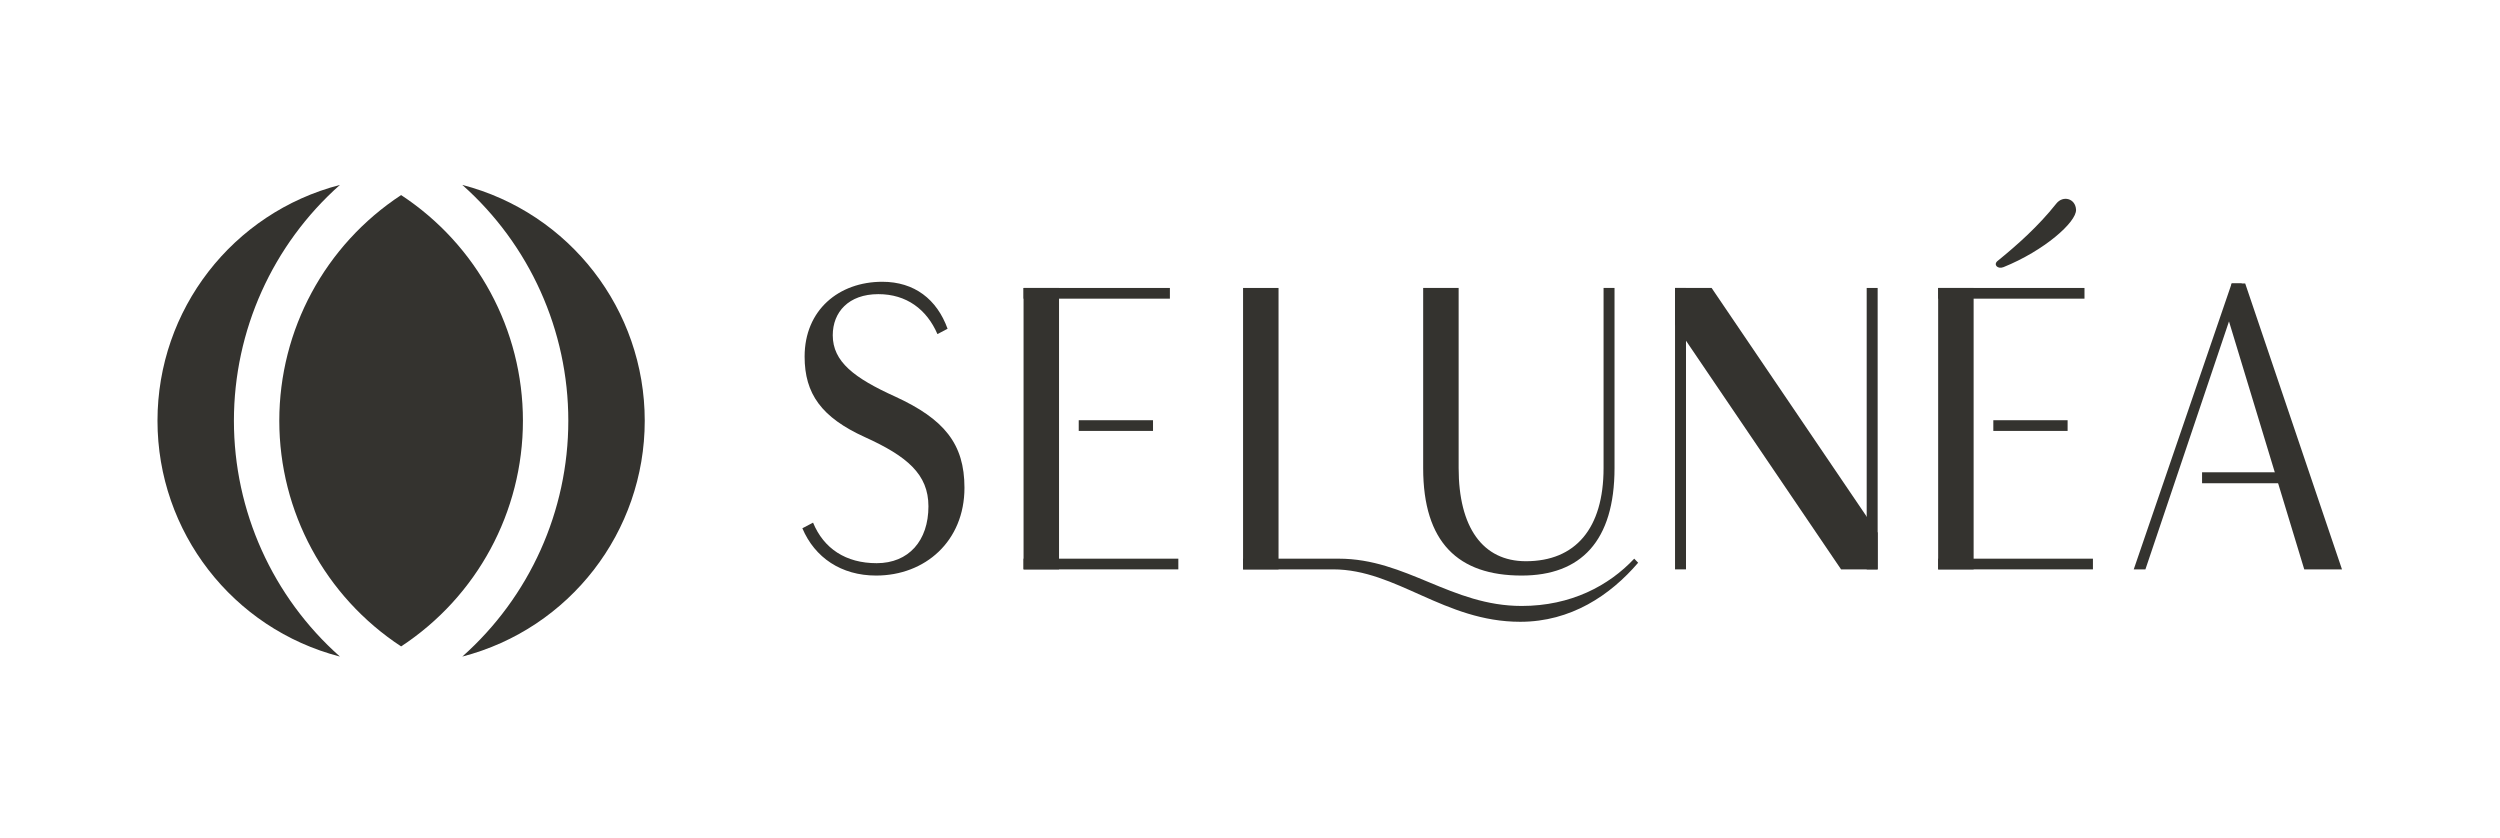
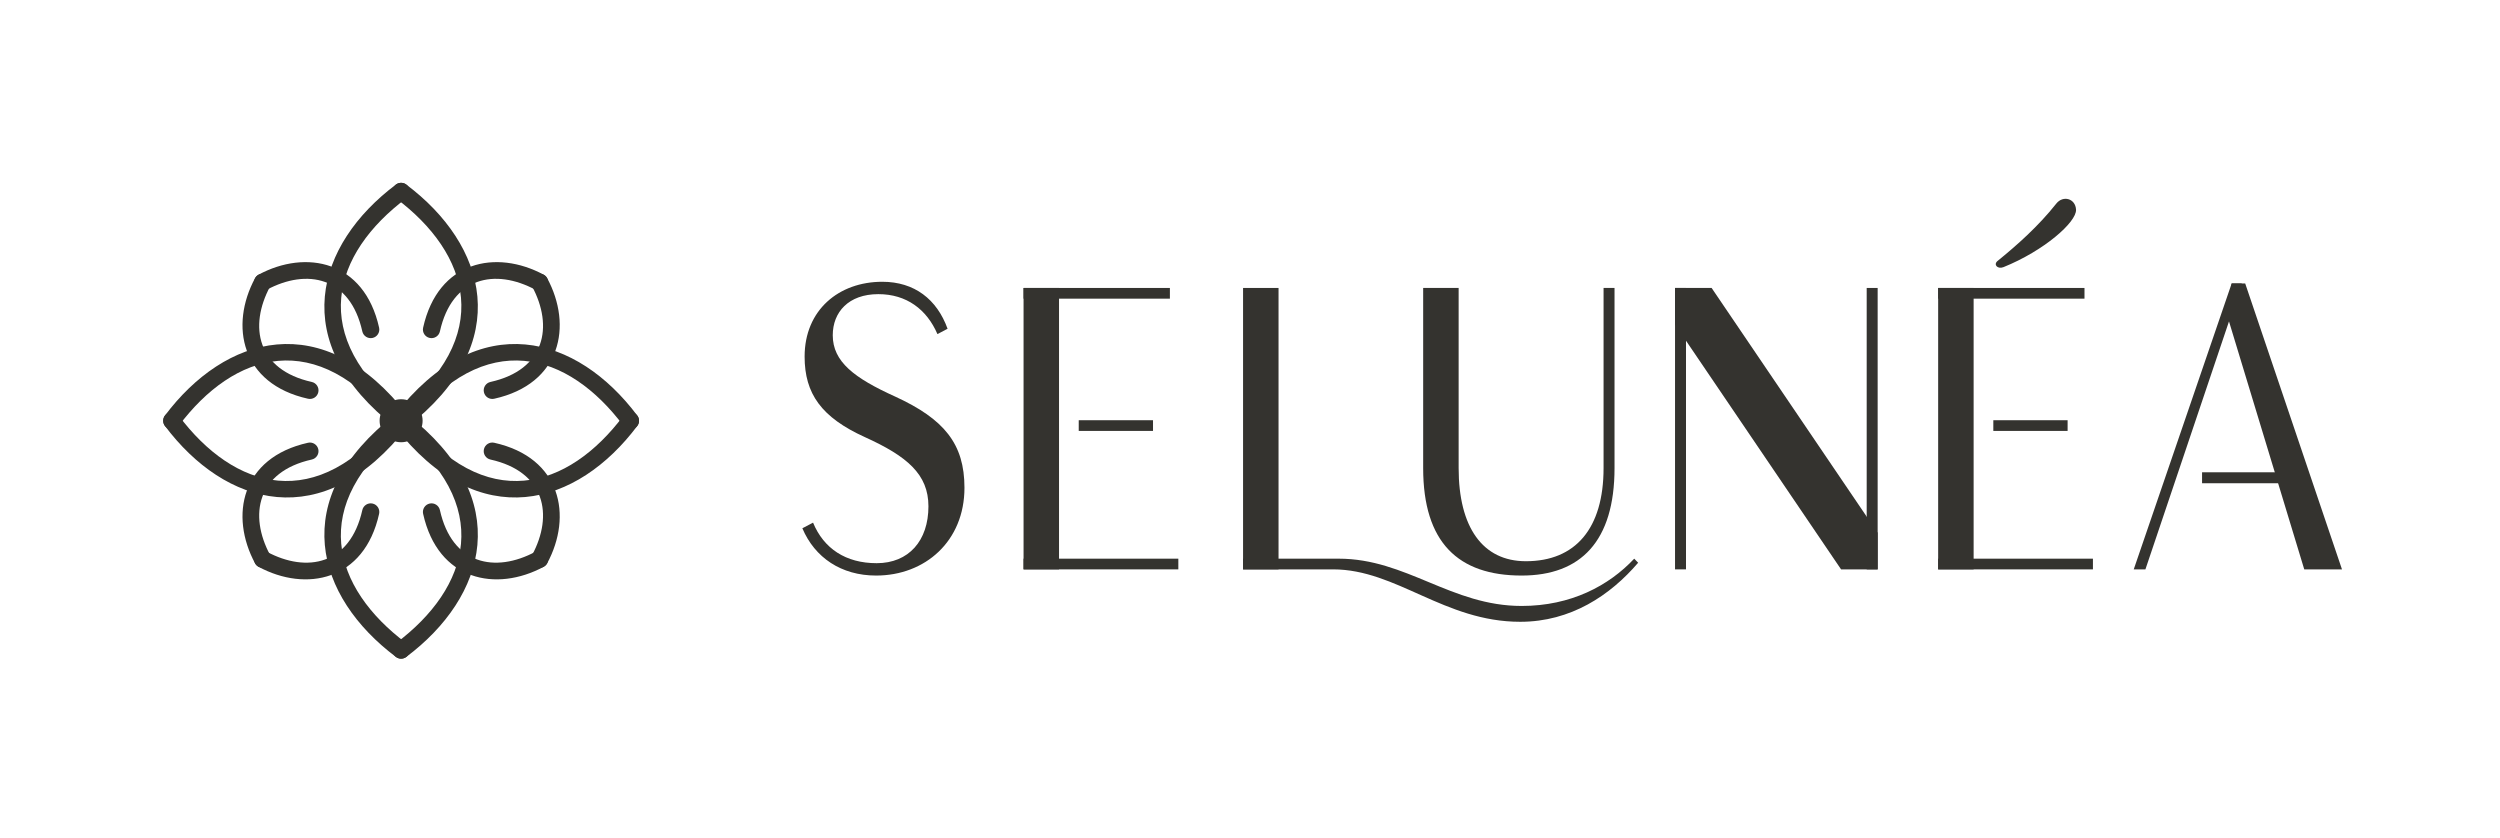
<svg xmlns="http://www.w3.org/2000/svg" viewBox="0 0 764 256" width="764" height="256" role="img" aria-labelledby="title">
  <g id="symbol" fill="#34332F" transform="translate(29.14 35.14) scale(0.73)">
-     <path d="M 102.39 29.27 A 102 102 0 0 0 102.39 226.73 A 132 132 0 0 1 102.39 29.27 Z" />
-     <path d="M 128 33.53 A 113 113 0 0 0 128 222.47 A 113 113 0 0 0 128 33.53 Z" />
-     <path d="M 153.61 29.27 A 102 102 0 0 1 153.61 226.73 A 132 132 0 0 0 153.61 29.27 Z" />
+     <path d="M 130.85 130.2 C 163.27 88.25 198.09 99.45 221.12 130.16 A 3.6 3.6 0 0 0 226.88 125.84 C 201.91 92.55 160.73 79.75 125.15 125.8 A 3.6 3.6 0 0 0 130.85 130.2 Z" />
+     <path d="M 221.12 125.84 C 198.09 156.55 163.27 167.75 130.85 125.8 A 3.6 3.6 0 0 0 125.15 130.2 C 160.73 176.25 201.91 163.45 226.88 130.16 A 3.6 3.6 0 0 0 221.12 125.84 Z" />
+     <path d="M 125.8 130.85 C 167.75 163.27 156.55 198.09 125.84 221.12 A 3.6 3.6 0 0 0 130.16 226.88 C 163.45 201.91 176.25 160.73 130.2 125.15 A 3.6 3.6 0 0 0 125.8 130.85 Z" />
+     <path d="M 130.16 221.12 C 99.45 198.09 88.25 163.27 130.2 130.85 A 3.6 3.6 0 0 0 125.8 125.15 C 79.75 160.73 92.55 201.91 125.84 226.88 A 3.6 3.6 0 0 0 130.16 221.12 Z" />
+     <path d="M 125.15 125.8 C 92.73 167.75 57.91 156.55 34.88 125.84 A 3.6 3.6 0 0 0 29.12 130.16 C 54.09 163.45 95.27 176.25 130.85 130.2 A 3.6 3.6 0 0 0 125.15 125.8 Z" />
+     <path d="M 34.88 130.16 C 57.91 99.45 92.73 88.25 125.15 130.2 A 3.6 3.6 0 0 0 130.85 125.8 C 95.27 79.75 54.09 92.55 29.12 125.84 A 3.6 3.6 0 0 0 34.88 130.16 Z" />
+     <path d="M 130.2 125.15 C 88.25 92.73 99.45 57.91 130.16 34.88 A 3.6 3.6 0 0 0 125.84 29.12 C 92.55 54.09 79.75 95.27 125.8 130.85 A 3.6 3.6 0 0 0 130.2 125.15 Z" />
+     <path d="M 125.84 34.88 C 156.55 57.91 167.75 92.73 125.8 125.15 A 3.6 3.6 0 0 0 130.2 130.85 C 176.25 95.27 163.45 54.09 130.16 29.12 A 3.6 3.6 0 0 0 125.84 34.88 Z" />
+     <path d="M 165.4 144.24 C 188.24 149.32 191.91 167.38 182.81 184.28 A 3.6 3.6 0 0 0 189.15 187.69 C 199.85 167.82 195.04 143.45 166.96 137.21 A 3.6 3.6 0 0 0 165.4 144.24 Z" />
+     <path d="M 184.28 182.81 C 167.38 191.91 149.32 188.24 144.24 165.4 A 3.6 3.6 0 0 0 137.21 166.96 C 143.45 195.04 167.82 199.85 187.69 189.15 A 3.6 3.6 0 0 0 184.28 182.81 Z" />
+     <path d="M 111.76 165.4 C 106.68 188.24 88.62 191.91 71.72 182.81 A 3.6 3.6 0 0 0 68.31 189.15 C 88.18 199.85 112.55 195.04 118.79 166.96 A 3.6 3.6 0 0 0 111.76 165.4 Z" />
+     <path d="M 73.19 184.28 C 64.09 167.38 67.76 149.32 90.6 144.24 A 3.6 3.6 0 0 0 89.04 137.21 C 60.96 143.45 56.15 167.82 66.85 187.69 A 3.6 3.6 0 0 0 73.19 184.28 Z" />
+     <path d="M 90.6 111.76 C 67.76 106.68 64.09 88.62 73.19 71.72 A 3.6 3.6 0 0 0 66.85 68.31 C 56.15 88.18 60.96 112.55 89.04 118.79 A 3.6 3.6 0 0 0 90.6 111.76 Z" />
+     <path d="M 71.72 73.19 C 88.62 64.09 106.68 67.76 111.76 90.6 A 3.6 3.6 0 0 0 118.79 89.04 C 112.55 60.96 88.18 56.15 68.31 66.85 A 3.6 3.6 0 0 0 71.72 73.19 Z" />
+     <path d="M 144.24 90.6 C 149.32 67.76 167.38 64.09 184.28 73.19 A 3.6 3.6 0 0 0 187.69 66.85 C 167.82 56.15 143.45 60.96 137.21 89.04 A 3.6 3.6 0 0 0 144.24 90.6 Z" />
+     <path d="M 182.81 71.72 C 191.91 88.62 188.24 106.68 165.4 111.76 A 3.6 3.6 0 0 0 166.96 118.79 C 195.04 112.55 199.85 88.18 189.15 68.31 A 3.6 3.6 0 0 0 182.81 71.72 Z" />
+     <path d="M 128 119 A 9 9 0 1 1 128 137 A 9 9 0 1 1 128 119 Z" />
  </g>
  <g id="wordmark" fill="#34332F">
    <path d="M 289.58 100.47 L 286.48 102.1 C 283.22 94.54 277.02 89.89 268.42 89.89 C 259.31 89.89 254.49 95.4 254.49 102.45 C 254.49 110.53 261.03 115.52 273.58 121.2 C 288.55 128.08 294.74 135.64 294.74 149.06 C 294.74 165.4 282.7 175.89 267.74 175.89 C 257.07 175.89 248.99 170.39 245.2 161.44 L 248.47 159.72 C 251.74 167.64 258.45 172.11 267.91 172.11 C 277.71 172.11 283.73 165.23 283.73 154.74 C 283.73 144.93 277.2 139.43 264.3 133.58 C 251.05 127.56 245.89 120.34 245.89 108.98 C 245.89 94.71 256.38 86.11 269.63 86.11 C 279.43 86.11 286.31 91.44 289.58 100.47 Z" />
    <path d="M 312.8 88 L 323.64 88 L 323.64 174 L 312.8 174 Z" />
    <path d="M 312.8 88 L 357.52 88 L 357.52 91.27 L 312.8 91.27 Z" />
    <path d="M 312.8 170.73 L 360.1 170.73 L 360.1 174 L 312.8 174 Z" />
    <path d="M 329.66 128.42 L 352.36 128.42 L 352.36 131.69 L 329.66 131.69 Z" />
    <path d="M 379.88 88 L 390.72 88 L 390.72 174 L 379.88 174 Z" />
    <path d="M 379.88 170.73 L 409.12 170.73 C 429.76 170.73 443.52 185.18 465.02 185.18 C 480.07 185.18 491.68 178.99 499.42 170.73 L 500.62 171.97 C 492.11 181.91 480.07 190.02 464.59 190.02 C 441.37 190.02 426.75 174 407.4 174 L 379.88 174 Z" />
    <path d="M 434.92 88 L 445.76 88 L 445.76 143.04 C 445.76 161.1 453.07 171.51 466.31 171.51 C 481.45 171.51 490.05 161.53 490.05 143.04 L 490.05 88 L 493.4 88 L 493.4 143.04 C 493.4 165.4 483.08 175.89 465.02 175.89 C 445.67 175.89 434.92 165.83 434.92 143.04 Z" />
    <path d="M 511.89 88 L 515.24 88 L 515.24 174 L 511.89 174 Z" />
    <path d="M 570.46 88 L 573.81 88 L 573.81 174 L 570.46 174 Z" />
    <path d="M 511.89 88 L 523.07 88 L 573.81 162.82 L 573.81 174 L 562.63 174 L 511.89 99.18 Z" />
    <path d="M 592.3 88 L 603.14 88 L 603.14 174 L 592.3 174 Z" />
    <path d="M 592.3 88 L 637.02 88 L 637.02 91.27 L 592.3 91.27 Z" />
    <path d="M 592.3 170.73 L 639.6 170.73 L 639.6 174 L 592.3 174 Z" />
    <path d="M 609.16 128.42 L 631.86 128.42 L 631.86 131.69 L 609.16 131.69 Z" />
    <path d="M 610.36 79.83 C 616.38 74.93 622.83 69.25 628.42 62.2 C 630.48 59.62 634.27 60.65 634.44 64.09 C 634.61 67.88 624.64 76.65 612.25 81.64 C 610.53 82.32 609.16 80.95 610.36 79.83 Z" />
    <path d="M 682 86.62 L 685.09 86.62 L 655.64 174 L 652.07 174 Z" />
    <path d="M 682 86.62 L 686.13 86.62 L 715.71 174 L 704.18 174 L 680.79 96.94 Z" />
    <path d="M 672.95 144.33 L 698.61 144.33 L 698.61 147.68 L 672.95 147.68 Z" />
  </g>
</svg>
